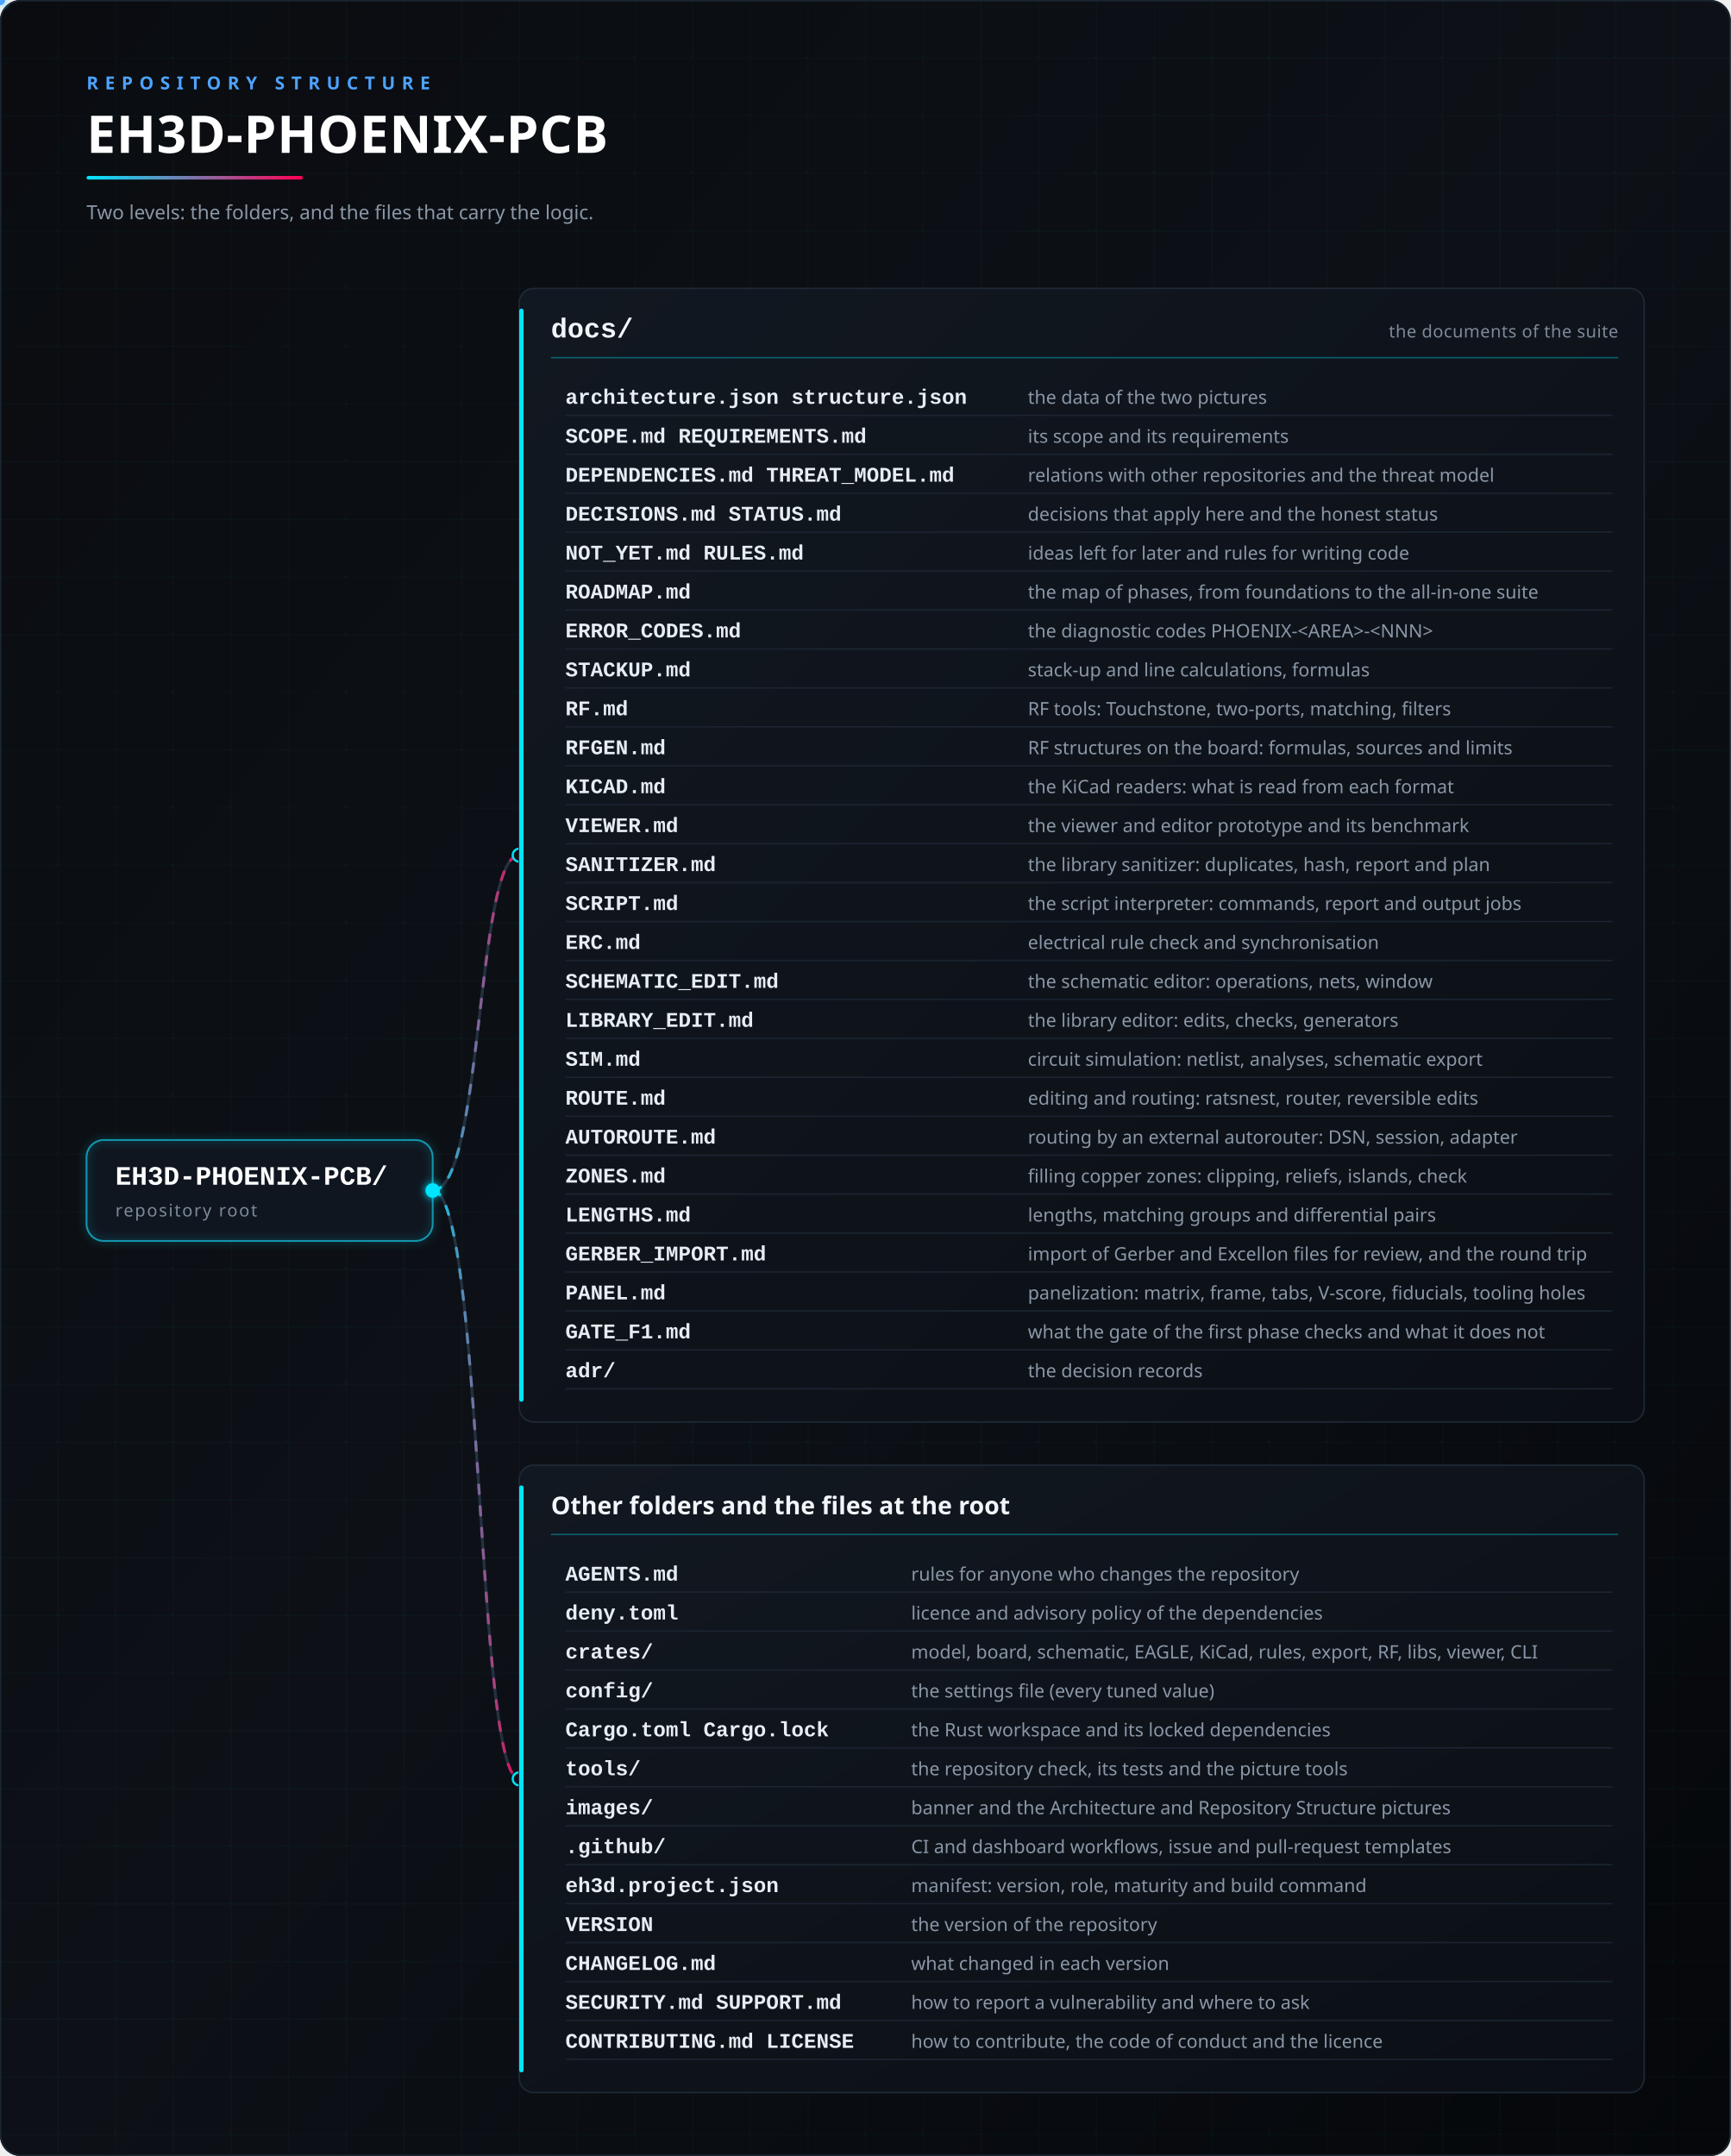
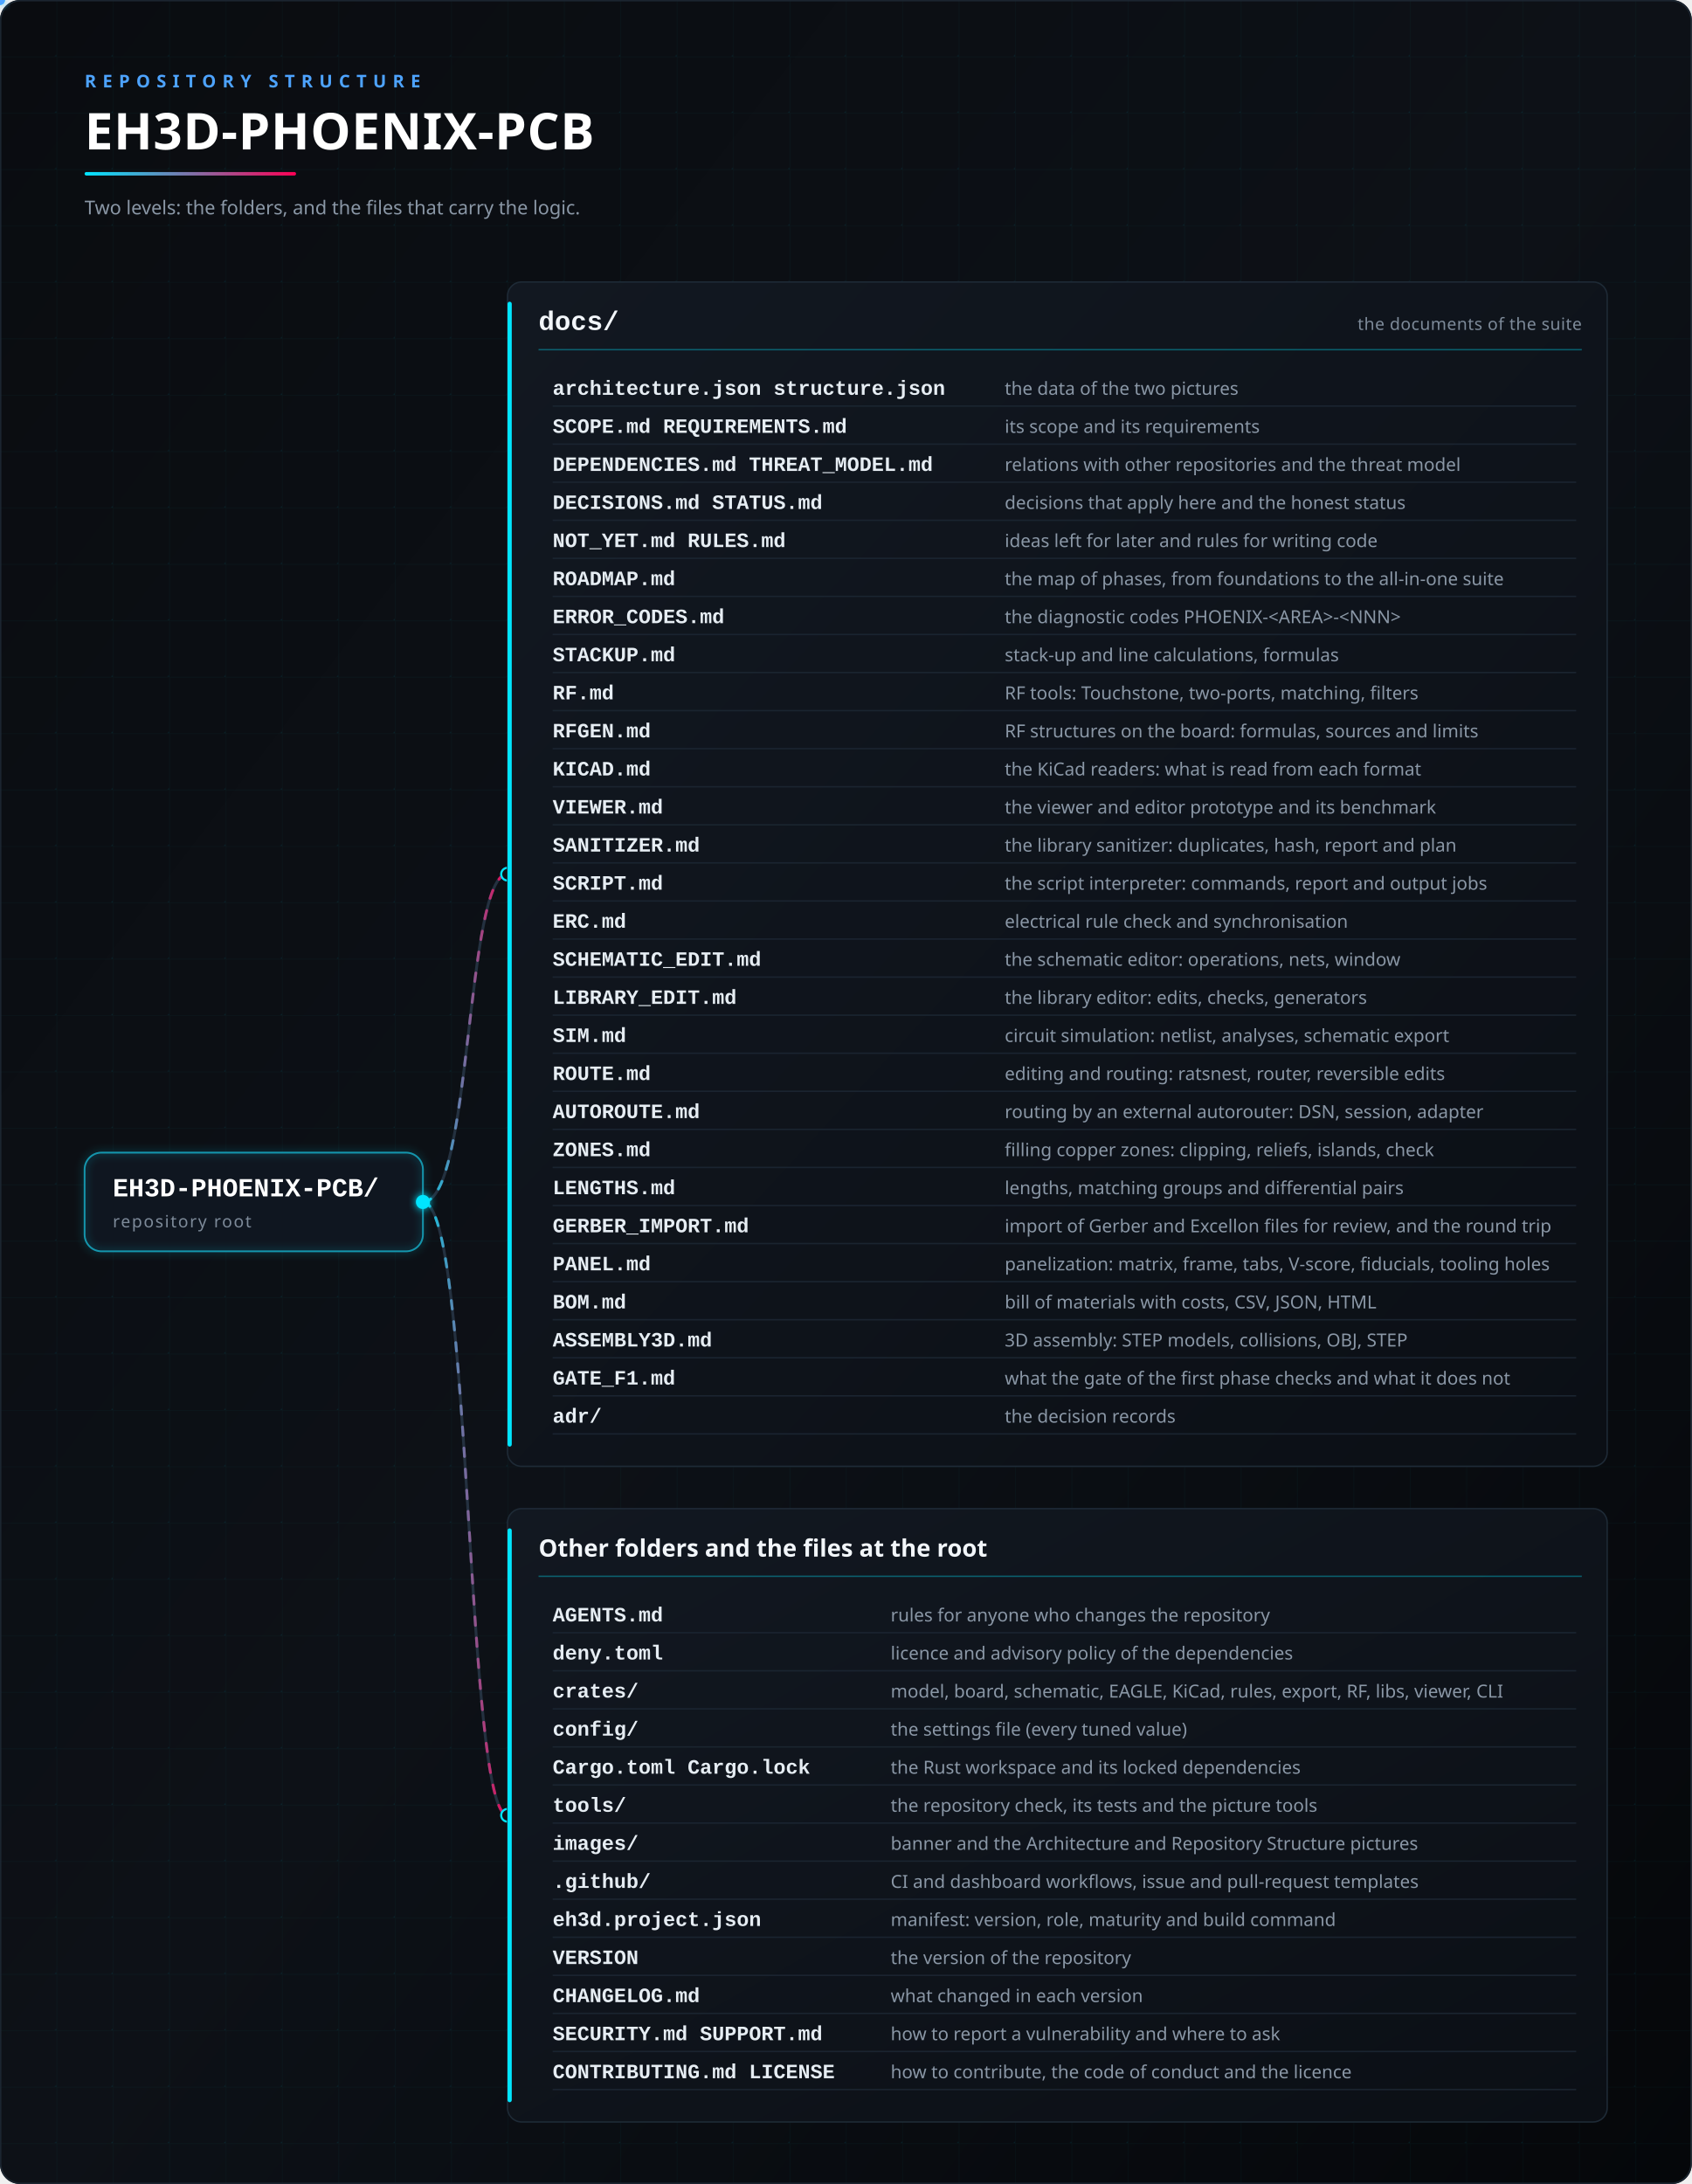
- <svg xmlns="http://www.w3.org/2000/svg" viewBox="0 0 1200 1495" width="100%" role="img" aria-labelledby="t d">
+ <svg xmlns="http://www.w3.org/2000/svg" viewBox="0 0 1200 1549" width="100%" role="img" aria-labelledby="t d">
  <defs>
    <linearGradient id="bg" x1="0" y1="0" x2="1" y2="1">
      <stop offset="0" stop-color="#0A0C10" />
      <stop offset="0.5" stop-color="#0D1117" />
      <stop offset="1" stop-color="#05070A" />
    </linearGradient>
    <linearGradient id="card" x1="0" y1="0" x2="1" y2="1">
      <stop offset="0" stop-color="#121821" />
      <stop offset="1" stop-color="#0B0F15" />
    </linearGradient>
    <linearGradient id="line" x1="0" y1="0" x2="1" y2="0">
      <stop offset="0" stop-color="#00E5FF" />
      <stop offset="1" stop-color="#FF0055" />
    </linearGradient>
    <filter id="glow" x="-50%" y="-50%" width="200%" height="200%">
      <feGaussianBlur stdDeviation="3" result="b" />
      <feMerge>
        <feMergeNode in="b" />
        <feMergeNode in="SourceGraphic" />
      </feMerge>
    </filter>
    <pattern id="grid" width="40" height="40" patternUnits="userSpaceOnUse">
      <path d="M40 0H0V40" fill="none" stroke="#00E5FF" stroke-opacity="0.035" />
      <circle cx="40" cy="40" r="1" fill="#00E5FF" fill-opacity="0.09" />
    </pattern>
  </defs>
-   <rect width="1200" height="1495" rx="14" fill="url(#bg)" />
-   <rect width="1200" height="1495" rx="14" fill="url(#grid)" />
-   <rect x="0.5" y="0.5" width="1199" height="1494" rx="14" fill="none" stroke="#1B2530" />
+   <rect width="1200" height="1549" rx="14" fill="url(#bg)" />
+   <rect width="1200" height="1549" rx="14" fill="url(#grid)" />
+   <rect x="0.5" y="0.5" width="1199" height="1548" rx="14" fill="none" stroke="#1B2530" />
  <text x="60" y="62" font-family="'Segoe UI','Noto Sans','Noto Sans CJK SC','Microsoft YaHei','Yu Gothic','Helvetica Neue',Helvetica,Arial,sans-serif" font-size="12.5" font-weight="600" fill="#4DA3FF" text-anchor="start" letter-spacing="4.5">REPOSITORY STRUCTURE</text>
  <text x="60" y="106" font-family="'Segoe UI','Noto Sans','Noto Sans CJK SC','Microsoft YaHei','Yu Gothic','Helvetica Neue',Helvetica,Arial,sans-serif" font-size="36" font-weight="700" fill="#FFFFFF" text-anchor="start" letter-spacing="0.5">EH3D-PHOENIX-PCB</text>
  <rect x="60" y="122" width="150" height="2.5" rx="1.25" fill="url(#line)">
    <animate attributeName="width" values="40;150;150" keyTimes="0;0.4;1" dur="3s" repeatCount="indefinite" />
  </rect>
  <text x="60" y="152" font-family="'Segoe UI','Noto Sans','Noto Sans CJK SC','Microsoft YaHei','Yu Gothic','Helvetica Neue',Helvetica,Arial,sans-serif" font-size="13.5" font-weight="400" fill="#8A97A6" text-anchor="start">Two levels: the folders, and the files that carry the logic.</text>
-   <path id="c0" d="M300,825.5 C335,825.5 330,593 360,593" fill="none" stroke="#243140" stroke-width="2" />
-   <path d="M300,825.5 C335,825.5 330,593 360,593" fill="none" stroke="url(#line)" stroke-width="2" stroke-linecap="round" stroke-dasharray="6 9" opacity="0.9">
+   <path id="c0" d="M300,852.5 C335,852.5 330,620 360,620" fill="none" stroke="#243140" stroke-width="2" />
+   <path d="M300,852.5 C335,852.5 330,620 360,620" fill="none" stroke="url(#line)" stroke-width="2" stroke-linecap="round" stroke-dasharray="6 9" opacity="0.9">
    <animate attributeName="stroke-dashoffset" from="0" to="-30" dur="1.6s" repeatCount="indefinite" />
  </path>
-   <circle cx="360" cy="593" r="4.5" fill="#0D1117" stroke="#00E5FF" stroke-width="1.5" />
-   <path id="c1" d="M300,825.5 C335,825.5 330,1233.5 360,1233.5" fill="none" stroke="#243140" stroke-width="2" />
-   <path d="M300,825.5 C335,825.5 330,1233.5 360,1233.5" fill="none" stroke="url(#line)" stroke-width="2" stroke-linecap="round" stroke-dasharray="6 9" opacity="0.9">
+   <circle cx="360" cy="620" r="4.5" fill="#0D1117" stroke="#00E5FF" stroke-width="1.5" />
+   <path id="c1" d="M300,852.5 C335,852.5 330,1287.5 360,1287.5" fill="none" stroke="#243140" stroke-width="2" />
+   <path d="M300,852.5 C335,852.5 330,1287.5 360,1287.5" fill="none" stroke="url(#line)" stroke-width="2" stroke-linecap="round" stroke-dasharray="6 9" opacity="0.9">
    <animate attributeName="stroke-dashoffset" from="0" to="-30" dur="1.6s" repeatCount="indefinite" />
  </path>
-   <circle cx="360" cy="1233.5" r="4.5" fill="#0D1117" stroke="#00E5FF" stroke-width="1.5" />
+   <circle cx="360" cy="1287.5" r="4.5" fill="#0D1117" stroke="#00E5FF" stroke-width="1.5" />
  <circle r="3.5" fill="#00E5FF" filter="url(#glow)">
    <animateMotion dur="3.4s" repeatCount="indefinite">
      <mpath href="#c0" />
    </animateMotion>
  </circle>
  <circle r="3.5" fill="#4DA3FF" filter="url(#glow)">
    <animateMotion dur="4.2s" repeatCount="indefinite">
      <mpath href="#c1" />
    </animateMotion>
  </circle>
-   <rect x="60" y="790.5" width="240" height="70" rx="12" fill="#0F1620" stroke="#2A3A4C" stroke-width="1.2" />
-   <rect x="60" y="790.5" width="240" height="70" rx="12" fill="none" stroke="#00E5FF" stroke-opacity="0.5" stroke-width="1.2" filter="url(#glow)">
+   <rect x="60" y="817.5" width="240" height="70" rx="12" fill="#0F1620" stroke="#2A3A4C" stroke-width="1.2" />
+   <rect x="60" y="817.5" width="240" height="70" rx="12" fill="none" stroke="#00E5FF" stroke-opacity="0.5" stroke-width="1.2" filter="url(#glow)">
    <animate attributeName="stroke-opacity" values="0.15;0.6;0.15" dur="3.6s" repeatCount="indefinite" />
  </rect>
-   <text x="80" y="821.5" font-family="'JetBrains Mono','Cascadia Code','SFMono-Regular',Consolas,'Liberation Mono',monospace" font-size="18.5" font-weight="700" fill="#FFFFFF" text-anchor="start">EH3D-PHOENIX-PCB/</text>
-   <text x="80" y="843.5" font-family="'Segoe UI','Noto Sans','Noto Sans CJK SC','Microsoft YaHei','Yu Gothic','Helvetica Neue',Helvetica,Arial,sans-serif" font-size="12" font-weight="400" fill="#7D8A99" text-anchor="start" letter-spacing="1">repository root</text>
-   <circle cx="300" cy="825.5" r="5" fill="#00E5FF" filter="url(#glow)" />
-   <rect x="360" y="200" width="780" height="786" rx="10" fill="url(#card)" stroke="#1E2A36" stroke-width="1" />
-   <rect x="360" y="214" width="3" height="758" rx="1.5" fill="#00E5FF">
+   <text x="80" y="848.5" font-family="'JetBrains Mono','Cascadia Code','SFMono-Regular',Consolas,'Liberation Mono',monospace" font-size="18.5" font-weight="700" fill="#FFFFFF" text-anchor="start">EH3D-PHOENIX-PCB/</text>
+   <text x="80" y="870.5" font-family="'Segoe UI','Noto Sans','Noto Sans CJK SC','Microsoft YaHei','Yu Gothic','Helvetica Neue',Helvetica,Arial,sans-serif" font-size="12" font-weight="400" fill="#7D8A99" text-anchor="start" letter-spacing="1">repository root</text>
+   <circle cx="300" cy="852.5" r="5" fill="#00E5FF" filter="url(#glow)" />
+   <rect x="360" y="200" width="780" height="840" rx="10" fill="url(#card)" stroke="#1E2A36" stroke-width="1" />
+   <rect x="360" y="214" width="3" height="812" rx="1.5" fill="#00E5FF">
    <animate attributeName="opacity" values="0.55;1;0.55" dur="4s" begin="0s" repeatCount="indefinite" />
  </rect>
  <text x="382" y="234" font-family="'JetBrains Mono','Cascadia Code','SFMono-Regular',Consolas,'Liberation Mono',monospace" font-size="19" font-weight="700" fill="#F2F6FA" text-anchor="start">docs/</text>
  <text x="1122" y="234" font-family="'Segoe UI','Noto Sans','Noto Sans CJK SC','Microsoft YaHei','Yu Gothic','Helvetica Neue',Helvetica,Arial,sans-serif" font-size="12" font-weight="400" fill="#7D8A99" text-anchor="end" letter-spacing="0.3">the documents of the suite</text>
  <line x1="382" y1="248" x2="1122" y2="248" stroke="#00E5FF" stroke-opacity="0.35" stroke-width="1" />
  <text x="392" y="280" font-family="'JetBrains Mono','Cascadia Code','SFMono-Regular',Consolas,'Liberation Mono',monospace" font-size="14.5" font-weight="600" fill="#E6EDF3" text-anchor="start">architecture.json  structure.json</text>
  <text x="712.67" y="280" font-family="'Segoe UI','Noto Sans','Noto Sans CJK SC','Microsoft YaHei','Yu Gothic','Helvetica Neue',Helvetica,Arial,sans-serif" font-size="12.8" font-weight="400" fill="#8A97A6" text-anchor="start">the data of the two pictures</text>
  <line x1="392" y1="288" x2="1118" y2="288" stroke="#1A2430" stroke-width="1" />
  <text x="392" y="307" font-family="'JetBrains Mono','Cascadia Code','SFMono-Regular',Consolas,'Liberation Mono',monospace" font-size="14.5" font-weight="600" fill="#E6EDF3" text-anchor="start">SCOPE.md  REQUIREMENTS.md</text>
  <text x="712.67" y="307" font-family="'Segoe UI','Noto Sans','Noto Sans CJK SC','Microsoft YaHei','Yu Gothic','Helvetica Neue',Helvetica,Arial,sans-serif" font-size="12.8" font-weight="400" fill="#8A97A6" text-anchor="start">its scope and its requirements</text>
  <line x1="392" y1="315" x2="1118" y2="315" stroke="#1A2430" stroke-width="1" />
  <text x="392" y="334" font-family="'JetBrains Mono','Cascadia Code','SFMono-Regular',Consolas,'Liberation Mono',monospace" font-size="14.5" font-weight="600" fill="#E6EDF3" text-anchor="start">DEPENDENCIES.md  THREAT_MODEL.md</text>
  <text x="712.67" y="334" font-family="'Segoe UI','Noto Sans','Noto Sans CJK SC','Microsoft YaHei','Yu Gothic','Helvetica Neue',Helvetica,Arial,sans-serif" font-size="12.8" font-weight="400" fill="#8A97A6" text-anchor="start">relations with other repositories and the threat model</text>
  <line x1="392" y1="342" x2="1118" y2="342" stroke="#1A2430" stroke-width="1" />
  <text x="392" y="361" font-family="'JetBrains Mono','Cascadia Code','SFMono-Regular',Consolas,'Liberation Mono',monospace" font-size="14.5" font-weight="600" fill="#E6EDF3" text-anchor="start">DECISIONS.md  STATUS.md</text>
  <text x="712.67" y="361" font-family="'Segoe UI','Noto Sans','Noto Sans CJK SC','Microsoft YaHei','Yu Gothic','Helvetica Neue',Helvetica,Arial,sans-serif" font-size="12.8" font-weight="400" fill="#8A97A6" text-anchor="start">decisions that apply here and the honest status</text>
  <line x1="392" y1="369" x2="1118" y2="369" stroke="#1A2430" stroke-width="1" />
  <text x="392" y="388" font-family="'JetBrains Mono','Cascadia Code','SFMono-Regular',Consolas,'Liberation Mono',monospace" font-size="14.5" font-weight="600" fill="#E6EDF3" text-anchor="start">NOT_YET.md  RULES.md</text>
  <text x="712.67" y="388" font-family="'Segoe UI','Noto Sans','Noto Sans CJK SC','Microsoft YaHei','Yu Gothic','Helvetica Neue',Helvetica,Arial,sans-serif" font-size="12.8" font-weight="400" fill="#8A97A6" text-anchor="start">ideas left for later and rules for writing code</text>
  <line x1="392" y1="396" x2="1118" y2="396" stroke="#1A2430" stroke-width="1" />
  <text x="392" y="415" font-family="'JetBrains Mono','Cascadia Code','SFMono-Regular',Consolas,'Liberation Mono',monospace" font-size="14.5" font-weight="600" fill="#E6EDF3" text-anchor="start">ROADMAP.md</text>
  <text x="712.67" y="415" font-family="'Segoe UI','Noto Sans','Noto Sans CJK SC','Microsoft YaHei','Yu Gothic','Helvetica Neue',Helvetica,Arial,sans-serif" font-size="12.8" font-weight="400" fill="#8A97A6" text-anchor="start">the map of phases, from foundations to the all-in-one suite</text>
  <line x1="392" y1="423" x2="1118" y2="423" stroke="#1A2430" stroke-width="1" />
  <text x="392" y="442" font-family="'JetBrains Mono','Cascadia Code','SFMono-Regular',Consolas,'Liberation Mono',monospace" font-size="14.5" font-weight="600" fill="#E6EDF3" text-anchor="start">ERROR_CODES.md</text>
  <text x="712.67" y="442" font-family="'Segoe UI','Noto Sans','Noto Sans CJK SC','Microsoft YaHei','Yu Gothic','Helvetica Neue',Helvetica,Arial,sans-serif" font-size="12.8" font-weight="400" fill="#8A97A6" text-anchor="start">the diagnostic codes PHOENIX-&lt;AREA&gt;-&lt;NNN&gt;</text>
  <line x1="392" y1="450" x2="1118" y2="450" stroke="#1A2430" stroke-width="1" />
  <text x="392" y="469" font-family="'JetBrains Mono','Cascadia Code','SFMono-Regular',Consolas,'Liberation Mono',monospace" font-size="14.5" font-weight="600" fill="#E6EDF3" text-anchor="start">STACKUP.md</text>
  <text x="712.67" y="469" font-family="'Segoe UI','Noto Sans','Noto Sans CJK SC','Microsoft YaHei','Yu Gothic','Helvetica Neue',Helvetica,Arial,sans-serif" font-size="12.8" font-weight="400" fill="#8A97A6" text-anchor="start">stack-up and line calculations, formulas</text>
  <line x1="392" y1="477" x2="1118" y2="477" stroke="#1A2430" stroke-width="1" />
  <text x="392" y="496" font-family="'JetBrains Mono','Cascadia Code','SFMono-Regular',Consolas,'Liberation Mono',monospace" font-size="14.5" font-weight="600" fill="#E6EDF3" text-anchor="start">RF.md</text>
  <text x="712.67" y="496" font-family="'Segoe UI','Noto Sans','Noto Sans CJK SC','Microsoft YaHei','Yu Gothic','Helvetica Neue',Helvetica,Arial,sans-serif" font-size="12.8" font-weight="400" fill="#8A97A6" text-anchor="start">RF tools: Touchstone, two-ports, matching, filters</text>
  <line x1="392" y1="504" x2="1118" y2="504" stroke="#1A2430" stroke-width="1" />
  <text x="392" y="523" font-family="'JetBrains Mono','Cascadia Code','SFMono-Regular',Consolas,'Liberation Mono',monospace" font-size="14.5" font-weight="600" fill="#E6EDF3" text-anchor="start">RFGEN.md</text>
  <text x="712.67" y="523" font-family="'Segoe UI','Noto Sans','Noto Sans CJK SC','Microsoft YaHei','Yu Gothic','Helvetica Neue',Helvetica,Arial,sans-serif" font-size="12.8" font-weight="400" fill="#8A97A6" text-anchor="start">RF structures on the board: formulas, sources and limits</text>
  <line x1="392" y1="531" x2="1118" y2="531" stroke="#1A2430" stroke-width="1" />
  <text x="392" y="550" font-family="'JetBrains Mono','Cascadia Code','SFMono-Regular',Consolas,'Liberation Mono',monospace" font-size="14.5" font-weight="600" fill="#E6EDF3" text-anchor="start">KICAD.md</text>
  <text x="712.67" y="550" font-family="'Segoe UI','Noto Sans','Noto Sans CJK SC','Microsoft YaHei','Yu Gothic','Helvetica Neue',Helvetica,Arial,sans-serif" font-size="12.8" font-weight="400" fill="#8A97A6" text-anchor="start">the KiCad readers: what is read from each format</text>
  <line x1="392" y1="558" x2="1118" y2="558" stroke="#1A2430" stroke-width="1" />
  <text x="392" y="577" font-family="'JetBrains Mono','Cascadia Code','SFMono-Regular',Consolas,'Liberation Mono',monospace" font-size="14.5" font-weight="600" fill="#E6EDF3" text-anchor="start">VIEWER.md</text>
  <text x="712.67" y="577" font-family="'Segoe UI','Noto Sans','Noto Sans CJK SC','Microsoft YaHei','Yu Gothic','Helvetica Neue',Helvetica,Arial,sans-serif" font-size="12.8" font-weight="400" fill="#8A97A6" text-anchor="start">the viewer and editor prototype and its benchmark</text>
  <line x1="392" y1="585" x2="1118" y2="585" stroke="#1A2430" stroke-width="1" />
  <text x="392" y="604" font-family="'JetBrains Mono','Cascadia Code','SFMono-Regular',Consolas,'Liberation Mono',monospace" font-size="14.5" font-weight="600" fill="#E6EDF3" text-anchor="start">SANITIZER.md</text>
  <text x="712.67" y="604" font-family="'Segoe UI','Noto Sans','Noto Sans CJK SC','Microsoft YaHei','Yu Gothic','Helvetica Neue',Helvetica,Arial,sans-serif" font-size="12.8" font-weight="400" fill="#8A97A6" text-anchor="start">the library sanitizer: duplicates, hash, report and plan</text>
  <line x1="392" y1="612" x2="1118" y2="612" stroke="#1A2430" stroke-width="1" />
  <text x="392" y="631" font-family="'JetBrains Mono','Cascadia Code','SFMono-Regular',Consolas,'Liberation Mono',monospace" font-size="14.5" font-weight="600" fill="#E6EDF3" text-anchor="start">SCRIPT.md</text>
  <text x="712.67" y="631" font-family="'Segoe UI','Noto Sans','Noto Sans CJK SC','Microsoft YaHei','Yu Gothic','Helvetica Neue',Helvetica,Arial,sans-serif" font-size="12.8" font-weight="400" fill="#8A97A6" text-anchor="start">the script interpreter: commands, report and output jobs</text>
  <line x1="392" y1="639" x2="1118" y2="639" stroke="#1A2430" stroke-width="1" />
  <text x="392" y="658" font-family="'JetBrains Mono','Cascadia Code','SFMono-Regular',Consolas,'Liberation Mono',monospace" font-size="14.5" font-weight="600" fill="#E6EDF3" text-anchor="start">ERC.md</text>
  <text x="712.67" y="658" font-family="'Segoe UI','Noto Sans','Noto Sans CJK SC','Microsoft YaHei','Yu Gothic','Helvetica Neue',Helvetica,Arial,sans-serif" font-size="12.8" font-weight="400" fill="#8A97A6" text-anchor="start">electrical rule check and synchronisation</text>
  <line x1="392" y1="666" x2="1118" y2="666" stroke="#1A2430" stroke-width="1" />
  <text x="392" y="685" font-family="'JetBrains Mono','Cascadia Code','SFMono-Regular',Consolas,'Liberation Mono',monospace" font-size="14.5" font-weight="600" fill="#E6EDF3" text-anchor="start">SCHEMATIC_EDIT.md</text>
  <text x="712.67" y="685" font-family="'Segoe UI','Noto Sans','Noto Sans CJK SC','Microsoft YaHei','Yu Gothic','Helvetica Neue',Helvetica,Arial,sans-serif" font-size="12.8" font-weight="400" fill="#8A97A6" text-anchor="start">the schematic editor: operations, nets, window</text>
  <line x1="392" y1="693" x2="1118" y2="693" stroke="#1A2430" stroke-width="1" />
  <text x="392" y="712" font-family="'JetBrains Mono','Cascadia Code','SFMono-Regular',Consolas,'Liberation Mono',monospace" font-size="14.5" font-weight="600" fill="#E6EDF3" text-anchor="start">LIBRARY_EDIT.md</text>
  <text x="712.67" y="712" font-family="'Segoe UI','Noto Sans','Noto Sans CJK SC','Microsoft YaHei','Yu Gothic','Helvetica Neue',Helvetica,Arial,sans-serif" font-size="12.8" font-weight="400" fill="#8A97A6" text-anchor="start">the library editor: edits, checks, generators</text>
  <line x1="392" y1="720" x2="1118" y2="720" stroke="#1A2430" stroke-width="1" />
  <text x="392" y="739" font-family="'JetBrains Mono','Cascadia Code','SFMono-Regular',Consolas,'Liberation Mono',monospace" font-size="14.5" font-weight="600" fill="#E6EDF3" text-anchor="start">SIM.md</text>
  <text x="712.67" y="739" font-family="'Segoe UI','Noto Sans','Noto Sans CJK SC','Microsoft YaHei','Yu Gothic','Helvetica Neue',Helvetica,Arial,sans-serif" font-size="12.8" font-weight="400" fill="#8A97A6" text-anchor="start">circuit simulation: netlist, analyses, schematic export</text>
  <line x1="392" y1="747" x2="1118" y2="747" stroke="#1A2430" stroke-width="1" />
  <text x="392" y="766" font-family="'JetBrains Mono','Cascadia Code','SFMono-Regular',Consolas,'Liberation Mono',monospace" font-size="14.5" font-weight="600" fill="#E6EDF3" text-anchor="start">ROUTE.md</text>
  <text x="712.67" y="766" font-family="'Segoe UI','Noto Sans','Noto Sans CJK SC','Microsoft YaHei','Yu Gothic','Helvetica Neue',Helvetica,Arial,sans-serif" font-size="12.8" font-weight="400" fill="#8A97A6" text-anchor="start">editing and routing: ratsnest, router, reversible edits</text>
  <line x1="392" y1="774" x2="1118" y2="774" stroke="#1A2430" stroke-width="1" />
  <text x="392" y="793" font-family="'JetBrains Mono','Cascadia Code','SFMono-Regular',Consolas,'Liberation Mono',monospace" font-size="14.5" font-weight="600" fill="#E6EDF3" text-anchor="start">AUTOROUTE.md</text>
  <text x="712.67" y="793" font-family="'Segoe UI','Noto Sans','Noto Sans CJK SC','Microsoft YaHei','Yu Gothic','Helvetica Neue',Helvetica,Arial,sans-serif" font-size="12.8" font-weight="400" fill="#8A97A6" text-anchor="start">routing by an external autorouter: DSN, session, adapter</text>
  <line x1="392" y1="801" x2="1118" y2="801" stroke="#1A2430" stroke-width="1" />
  <text x="392" y="820" font-family="'JetBrains Mono','Cascadia Code','SFMono-Regular',Consolas,'Liberation Mono',monospace" font-size="14.5" font-weight="600" fill="#E6EDF3" text-anchor="start">ZONES.md</text>
  <text x="712.67" y="820" font-family="'Segoe UI','Noto Sans','Noto Sans CJK SC','Microsoft YaHei','Yu Gothic','Helvetica Neue',Helvetica,Arial,sans-serif" font-size="12.8" font-weight="400" fill="#8A97A6" text-anchor="start">filling copper zones: clipping, reliefs, islands, check</text>
  <line x1="392" y1="828" x2="1118" y2="828" stroke="#1A2430" stroke-width="1" />
  <text x="392" y="847" font-family="'JetBrains Mono','Cascadia Code','SFMono-Regular',Consolas,'Liberation Mono',monospace" font-size="14.5" font-weight="600" fill="#E6EDF3" text-anchor="start">LENGTHS.md</text>
  <text x="712.67" y="847" font-family="'Segoe UI','Noto Sans','Noto Sans CJK SC','Microsoft YaHei','Yu Gothic','Helvetica Neue',Helvetica,Arial,sans-serif" font-size="12.8" font-weight="400" fill="#8A97A6" text-anchor="start">lengths, matching groups and differential pairs</text>
  <line x1="392" y1="855" x2="1118" y2="855" stroke="#1A2430" stroke-width="1" />
  <text x="392" y="874" font-family="'JetBrains Mono','Cascadia Code','SFMono-Regular',Consolas,'Liberation Mono',monospace" font-size="14.5" font-weight="600" fill="#E6EDF3" text-anchor="start">GERBER_IMPORT.md</text>
  <text x="712.67" y="874" font-family="'Segoe UI','Noto Sans','Noto Sans CJK SC','Microsoft YaHei','Yu Gothic','Helvetica Neue',Helvetica,Arial,sans-serif" font-size="12.8" font-weight="400" fill="#8A97A6" text-anchor="start">import of Gerber and Excellon files for review, and the round trip</text>
  <line x1="392" y1="882" x2="1118" y2="882" stroke="#1A2430" stroke-width="1" />
  <text x="392" y="901" font-family="'JetBrains Mono','Cascadia Code','SFMono-Regular',Consolas,'Liberation Mono',monospace" font-size="14.5" font-weight="600" fill="#E6EDF3" text-anchor="start">PANEL.md</text>
  <text x="712.67" y="901" font-family="'Segoe UI','Noto Sans','Noto Sans CJK SC','Microsoft YaHei','Yu Gothic','Helvetica Neue',Helvetica,Arial,sans-serif" font-size="12.8" font-weight="400" fill="#8A97A6" text-anchor="start">panelization: matrix, frame, tabs, V-score, fiducials, tooling holes</text>
  <line x1="392" y1="909" x2="1118" y2="909" stroke="#1A2430" stroke-width="1" />
-   <text x="392" y="928" font-family="'JetBrains Mono','Cascadia Code','SFMono-Regular',Consolas,'Liberation Mono',monospace" font-size="14.5" font-weight="600" fill="#E6EDF3" text-anchor="start">GATE_F1.md</text>
-   <text x="712.67" y="928" font-family="'Segoe UI','Noto Sans','Noto Sans CJK SC','Microsoft YaHei','Yu Gothic','Helvetica Neue',Helvetica,Arial,sans-serif" font-size="12.8" font-weight="400" fill="#8A97A6" text-anchor="start">what the gate of the first phase checks and what it does not</text>
+   <text x="392" y="928" font-family="'JetBrains Mono','Cascadia Code','SFMono-Regular',Consolas,'Liberation Mono',monospace" font-size="14.5" font-weight="600" fill="#E6EDF3" text-anchor="start">BOM.md</text>
+   <text x="712.67" y="928" font-family="'Segoe UI','Noto Sans','Noto Sans CJK SC','Microsoft YaHei','Yu Gothic','Helvetica Neue',Helvetica,Arial,sans-serif" font-size="12.8" font-weight="400" fill="#8A97A6" text-anchor="start">bill of materials with costs, CSV, JSON, HTML</text>
  <line x1="392" y1="936" x2="1118" y2="936" stroke="#1A2430" stroke-width="1" />
-   <text x="392" y="955" font-family="'JetBrains Mono','Cascadia Code','SFMono-Regular',Consolas,'Liberation Mono',monospace" font-size="14.5" font-weight="600" fill="#E6EDF3" text-anchor="start">adr/</text>
-   <text x="712.67" y="955" font-family="'Segoe UI','Noto Sans','Noto Sans CJK SC','Microsoft YaHei','Yu Gothic','Helvetica Neue',Helvetica,Arial,sans-serif" font-size="12.8" font-weight="400" fill="#8A97A6" text-anchor="start">the decision records</text>
+   <text x="392" y="955" font-family="'JetBrains Mono','Cascadia Code','SFMono-Regular',Consolas,'Liberation Mono',monospace" font-size="14.5" font-weight="600" fill="#E6EDF3" text-anchor="start">ASSEMBLY3D.md</text>
+   <text x="712.67" y="955" font-family="'Segoe UI','Noto Sans','Noto Sans CJK SC','Microsoft YaHei','Yu Gothic','Helvetica Neue',Helvetica,Arial,sans-serif" font-size="12.8" font-weight="400" fill="#8A97A6" text-anchor="start">3D assembly: STEP models, collisions, OBJ, STEP</text>
  <line x1="392" y1="963" x2="1118" y2="963" stroke="#1A2430" stroke-width="1" />
-   <rect x="360" y="1016" width="780" height="435" rx="10" fill="url(#card)" stroke="#1E2A36" stroke-width="1" />
-   <rect x="360" y="1030" width="3" height="407" rx="1.5" fill="#00E5FF">
+   <text x="392" y="982" font-family="'JetBrains Mono','Cascadia Code','SFMono-Regular',Consolas,'Liberation Mono',monospace" font-size="14.5" font-weight="600" fill="#E6EDF3" text-anchor="start">GATE_F1.md</text>
+   <text x="712.67" y="982" font-family="'Segoe UI','Noto Sans','Noto Sans CJK SC','Microsoft YaHei','Yu Gothic','Helvetica Neue',Helvetica,Arial,sans-serif" font-size="12.8" font-weight="400" fill="#8A97A6" text-anchor="start">what the gate of the first phase checks and what it does not</text>
+   <line x1="392" y1="990" x2="1118" y2="990" stroke="#1A2430" stroke-width="1" />
+   <text x="392" y="1009" font-family="'JetBrains Mono','Cascadia Code','SFMono-Regular',Consolas,'Liberation Mono',monospace" font-size="14.5" font-weight="600" fill="#E6EDF3" text-anchor="start">adr/</text>
+   <text x="712.67" y="1009" font-family="'Segoe UI','Noto Sans','Noto Sans CJK SC','Microsoft YaHei','Yu Gothic','Helvetica Neue',Helvetica,Arial,sans-serif" font-size="12.8" font-weight="400" fill="#8A97A6" text-anchor="start">the decision records</text>
+   <line x1="392" y1="1017" x2="1118" y2="1017" stroke="#1A2430" stroke-width="1" />
+   <rect x="360" y="1070" width="780" height="435" rx="10" fill="url(#card)" stroke="#1E2A36" stroke-width="1" />
+   <rect x="360" y="1084" width="3" height="407" rx="1.5" fill="#00E5FF">
    <animate attributeName="opacity" values="0.55;1;0.55" dur="4s" begin="0.6s" repeatCount="indefinite" />
  </rect>
-   <text x="382" y="1050" font-family="'Segoe UI','Noto Sans','Noto Sans CJK SC','Microsoft YaHei','Yu Gothic','Helvetica Neue',Helvetica,Arial,sans-serif" font-size="17" font-weight="700" fill="#F2F6FA" text-anchor="start">Other folders and the files at the root</text>
-   <line x1="382" y1="1064" x2="1122" y2="1064" stroke="#00E5FF" stroke-opacity="0.35" stroke-width="1" />
-   <text x="392" y="1096" font-family="'JetBrains Mono','Cascadia Code','SFMono-Regular',Consolas,'Liberation Mono',monospace" font-size="14.5" font-weight="600" fill="#E6EDF3" text-anchor="start">AGENTS.md</text>
-   <text x="631.76" y="1096" font-family="'Segoe UI','Noto Sans','Noto Sans CJK SC','Microsoft YaHei','Yu Gothic','Helvetica Neue',Helvetica,Arial,sans-serif" font-size="12.8" font-weight="400" fill="#8A97A6" text-anchor="start">rules for anyone who changes the repository</text>
-   <line x1="392" y1="1104" x2="1118" y2="1104" stroke="#1A2430" stroke-width="1" />
-   <text x="392" y="1123" font-family="'JetBrains Mono','Cascadia Code','SFMono-Regular',Consolas,'Liberation Mono',monospace" font-size="14.5" font-weight="600" fill="#E6EDF3" text-anchor="start">deny.toml</text>
-   <text x="631.76" y="1123" font-family="'Segoe UI','Noto Sans','Noto Sans CJK SC','Microsoft YaHei','Yu Gothic','Helvetica Neue',Helvetica,Arial,sans-serif" font-size="12.8" font-weight="400" fill="#8A97A6" text-anchor="start">licence and advisory policy of the dependencies</text>
-   <line x1="392" y1="1131" x2="1118" y2="1131" stroke="#1A2430" stroke-width="1" />
-   <text x="392" y="1150" font-family="'JetBrains Mono','Cascadia Code','SFMono-Regular',Consolas,'Liberation Mono',monospace" font-size="14.5" font-weight="600" fill="#E6EDF3" text-anchor="start">crates/</text>
-   <text x="631.76" y="1150" font-family="'Segoe UI','Noto Sans','Noto Sans CJK SC','Microsoft YaHei','Yu Gothic','Helvetica Neue',Helvetica,Arial,sans-serif" font-size="12.8" font-weight="400" fill="#8A97A6" text-anchor="start">model, board, schematic, EAGLE, KiCad, rules, export, RF, libs, viewer, CLI</text>
+   <text x="382" y="1104" font-family="'Segoe UI','Noto Sans','Noto Sans CJK SC','Microsoft YaHei','Yu Gothic','Helvetica Neue',Helvetica,Arial,sans-serif" font-size="17" font-weight="700" fill="#F2F6FA" text-anchor="start">Other folders and the files at the root</text>
+   <line x1="382" y1="1118" x2="1122" y2="1118" stroke="#00E5FF" stroke-opacity="0.35" stroke-width="1" />
+   <text x="392" y="1150" font-family="'JetBrains Mono','Cascadia Code','SFMono-Regular',Consolas,'Liberation Mono',monospace" font-size="14.5" font-weight="600" fill="#E6EDF3" text-anchor="start">AGENTS.md</text>
+   <text x="631.76" y="1150" font-family="'Segoe UI','Noto Sans','Noto Sans CJK SC','Microsoft YaHei','Yu Gothic','Helvetica Neue',Helvetica,Arial,sans-serif" font-size="12.8" font-weight="400" fill="#8A97A6" text-anchor="start">rules for anyone who changes the repository</text>
  <line x1="392" y1="1158" x2="1118" y2="1158" stroke="#1A2430" stroke-width="1" />
-   <text x="392" y="1177" font-family="'JetBrains Mono','Cascadia Code','SFMono-Regular',Consolas,'Liberation Mono',monospace" font-size="14.5" font-weight="600" fill="#E6EDF3" text-anchor="start">config/</text>
-   <text x="631.76" y="1177" font-family="'Segoe UI','Noto Sans','Noto Sans CJK SC','Microsoft YaHei','Yu Gothic','Helvetica Neue',Helvetica,Arial,sans-serif" font-size="12.8" font-weight="400" fill="#8A97A6" text-anchor="start">the settings file (every tuned value)</text>
+   <text x="392" y="1177" font-family="'JetBrains Mono','Cascadia Code','SFMono-Regular',Consolas,'Liberation Mono',monospace" font-size="14.5" font-weight="600" fill="#E6EDF3" text-anchor="start">deny.toml</text>
+   <text x="631.76" y="1177" font-family="'Segoe UI','Noto Sans','Noto Sans CJK SC','Microsoft YaHei','Yu Gothic','Helvetica Neue',Helvetica,Arial,sans-serif" font-size="12.8" font-weight="400" fill="#8A97A6" text-anchor="start">licence and advisory policy of the dependencies</text>
  <line x1="392" y1="1185" x2="1118" y2="1185" stroke="#1A2430" stroke-width="1" />
-   <text x="392" y="1204" font-family="'JetBrains Mono','Cascadia Code','SFMono-Regular',Consolas,'Liberation Mono',monospace" font-size="14.5" font-weight="600" fill="#E6EDF3" text-anchor="start">Cargo.toml  Cargo.lock</text>
-   <text x="631.76" y="1204" font-family="'Segoe UI','Noto Sans','Noto Sans CJK SC','Microsoft YaHei','Yu Gothic','Helvetica Neue',Helvetica,Arial,sans-serif" font-size="12.8" font-weight="400" fill="#8A97A6" text-anchor="start">the Rust workspace and its locked dependencies</text>
+   <text x="392" y="1204" font-family="'JetBrains Mono','Cascadia Code','SFMono-Regular',Consolas,'Liberation Mono',monospace" font-size="14.5" font-weight="600" fill="#E6EDF3" text-anchor="start">crates/</text>
+   <text x="631.76" y="1204" font-family="'Segoe UI','Noto Sans','Noto Sans CJK SC','Microsoft YaHei','Yu Gothic','Helvetica Neue',Helvetica,Arial,sans-serif" font-size="12.8" font-weight="400" fill="#8A97A6" text-anchor="start">model, board, schematic, EAGLE, KiCad, rules, export, RF, libs, viewer, CLI</text>
  <line x1="392" y1="1212" x2="1118" y2="1212" stroke="#1A2430" stroke-width="1" />
-   <text x="392" y="1231" font-family="'JetBrains Mono','Cascadia Code','SFMono-Regular',Consolas,'Liberation Mono',monospace" font-size="14.5" font-weight="600" fill="#E6EDF3" text-anchor="start">tools/</text>
-   <text x="631.76" y="1231" font-family="'Segoe UI','Noto Sans','Noto Sans CJK SC','Microsoft YaHei','Yu Gothic','Helvetica Neue',Helvetica,Arial,sans-serif" font-size="12.8" font-weight="400" fill="#8A97A6" text-anchor="start">the repository check, its tests and the picture tools</text>
+   <text x="392" y="1231" font-family="'JetBrains Mono','Cascadia Code','SFMono-Regular',Consolas,'Liberation Mono',monospace" font-size="14.5" font-weight="600" fill="#E6EDF3" text-anchor="start">config/</text>
+   <text x="631.76" y="1231" font-family="'Segoe UI','Noto Sans','Noto Sans CJK SC','Microsoft YaHei','Yu Gothic','Helvetica Neue',Helvetica,Arial,sans-serif" font-size="12.8" font-weight="400" fill="#8A97A6" text-anchor="start">the settings file (every tuned value)</text>
  <line x1="392" y1="1239" x2="1118" y2="1239" stroke="#1A2430" stroke-width="1" />
-   <text x="392" y="1258" font-family="'JetBrains Mono','Cascadia Code','SFMono-Regular',Consolas,'Liberation Mono',monospace" font-size="14.5" font-weight="600" fill="#E6EDF3" text-anchor="start">images/</text>
-   <text x="631.76" y="1258" font-family="'Segoe UI','Noto Sans','Noto Sans CJK SC','Microsoft YaHei','Yu Gothic','Helvetica Neue',Helvetica,Arial,sans-serif" font-size="12.8" font-weight="400" fill="#8A97A6" text-anchor="start">banner and the Architecture and Repository Structure pictures</text>
+   <text x="392" y="1258" font-family="'JetBrains Mono','Cascadia Code','SFMono-Regular',Consolas,'Liberation Mono',monospace" font-size="14.5" font-weight="600" fill="#E6EDF3" text-anchor="start">Cargo.toml  Cargo.lock</text>
+   <text x="631.76" y="1258" font-family="'Segoe UI','Noto Sans','Noto Sans CJK SC','Microsoft YaHei','Yu Gothic','Helvetica Neue',Helvetica,Arial,sans-serif" font-size="12.8" font-weight="400" fill="#8A97A6" text-anchor="start">the Rust workspace and its locked dependencies</text>
  <line x1="392" y1="1266" x2="1118" y2="1266" stroke="#1A2430" stroke-width="1" />
-   <text x="392" y="1285" font-family="'JetBrains Mono','Cascadia Code','SFMono-Regular',Consolas,'Liberation Mono',monospace" font-size="14.5" font-weight="600" fill="#E6EDF3" text-anchor="start">.github/</text>
-   <text x="631.76" y="1285" font-family="'Segoe UI','Noto Sans','Noto Sans CJK SC','Microsoft YaHei','Yu Gothic','Helvetica Neue',Helvetica,Arial,sans-serif" font-size="12.8" font-weight="400" fill="#8A97A6" text-anchor="start">CI and dashboard workflows, issue and pull-request templates</text>
+   <text x="392" y="1285" font-family="'JetBrains Mono','Cascadia Code','SFMono-Regular',Consolas,'Liberation Mono',monospace" font-size="14.5" font-weight="600" fill="#E6EDF3" text-anchor="start">tools/</text>
+   <text x="631.76" y="1285" font-family="'Segoe UI','Noto Sans','Noto Sans CJK SC','Microsoft YaHei','Yu Gothic','Helvetica Neue',Helvetica,Arial,sans-serif" font-size="12.8" font-weight="400" fill="#8A97A6" text-anchor="start">the repository check, its tests and the picture tools</text>
  <line x1="392" y1="1293" x2="1118" y2="1293" stroke="#1A2430" stroke-width="1" />
-   <text x="392" y="1312" font-family="'JetBrains Mono','Cascadia Code','SFMono-Regular',Consolas,'Liberation Mono',monospace" font-size="14.5" font-weight="600" fill="#E6EDF3" text-anchor="start">eh3d.project.json</text>
-   <text x="631.76" y="1312" font-family="'Segoe UI','Noto Sans','Noto Sans CJK SC','Microsoft YaHei','Yu Gothic','Helvetica Neue',Helvetica,Arial,sans-serif" font-size="12.8" font-weight="400" fill="#8A97A6" text-anchor="start">manifest: version, role, maturity and build command</text>
+   <text x="392" y="1312" font-family="'JetBrains Mono','Cascadia Code','SFMono-Regular',Consolas,'Liberation Mono',monospace" font-size="14.5" font-weight="600" fill="#E6EDF3" text-anchor="start">images/</text>
+   <text x="631.76" y="1312" font-family="'Segoe UI','Noto Sans','Noto Sans CJK SC','Microsoft YaHei','Yu Gothic','Helvetica Neue',Helvetica,Arial,sans-serif" font-size="12.8" font-weight="400" fill="#8A97A6" text-anchor="start">banner and the Architecture and Repository Structure pictures</text>
  <line x1="392" y1="1320" x2="1118" y2="1320" stroke="#1A2430" stroke-width="1" />
-   <text x="392" y="1339" font-family="'JetBrains Mono','Cascadia Code','SFMono-Regular',Consolas,'Liberation Mono',monospace" font-size="14.5" font-weight="600" fill="#E6EDF3" text-anchor="start">VERSION</text>
-   <text x="631.76" y="1339" font-family="'Segoe UI','Noto Sans','Noto Sans CJK SC','Microsoft YaHei','Yu Gothic','Helvetica Neue',Helvetica,Arial,sans-serif" font-size="12.8" font-weight="400" fill="#8A97A6" text-anchor="start">the version of the repository</text>
+   <text x="392" y="1339" font-family="'JetBrains Mono','Cascadia Code','SFMono-Regular',Consolas,'Liberation Mono',monospace" font-size="14.5" font-weight="600" fill="#E6EDF3" text-anchor="start">.github/</text>
+   <text x="631.76" y="1339" font-family="'Segoe UI','Noto Sans','Noto Sans CJK SC','Microsoft YaHei','Yu Gothic','Helvetica Neue',Helvetica,Arial,sans-serif" font-size="12.8" font-weight="400" fill="#8A97A6" text-anchor="start">CI and dashboard workflows, issue and pull-request templates</text>
  <line x1="392" y1="1347" x2="1118" y2="1347" stroke="#1A2430" stroke-width="1" />
-   <text x="392" y="1366" font-family="'JetBrains Mono','Cascadia Code','SFMono-Regular',Consolas,'Liberation Mono',monospace" font-size="14.5" font-weight="600" fill="#E6EDF3" text-anchor="start">CHANGELOG.md</text>
-   <text x="631.76" y="1366" font-family="'Segoe UI','Noto Sans','Noto Sans CJK SC','Microsoft YaHei','Yu Gothic','Helvetica Neue',Helvetica,Arial,sans-serif" font-size="12.8" font-weight="400" fill="#8A97A6" text-anchor="start">what changed in each version</text>
+   <text x="392" y="1366" font-family="'JetBrains Mono','Cascadia Code','SFMono-Regular',Consolas,'Liberation Mono',monospace" font-size="14.5" font-weight="600" fill="#E6EDF3" text-anchor="start">eh3d.project.json</text>
+   <text x="631.76" y="1366" font-family="'Segoe UI','Noto Sans','Noto Sans CJK SC','Microsoft YaHei','Yu Gothic','Helvetica Neue',Helvetica,Arial,sans-serif" font-size="12.8" font-weight="400" fill="#8A97A6" text-anchor="start">manifest: version, role, maturity and build command</text>
  <line x1="392" y1="1374" x2="1118" y2="1374" stroke="#1A2430" stroke-width="1" />
-   <text x="392" y="1393" font-family="'JetBrains Mono','Cascadia Code','SFMono-Regular',Consolas,'Liberation Mono',monospace" font-size="14.5" font-weight="600" fill="#E6EDF3" text-anchor="start">SECURITY.md  SUPPORT.md</text>
-   <text x="631.76" y="1393" font-family="'Segoe UI','Noto Sans','Noto Sans CJK SC','Microsoft YaHei','Yu Gothic','Helvetica Neue',Helvetica,Arial,sans-serif" font-size="12.8" font-weight="400" fill="#8A97A6" text-anchor="start">how to report a vulnerability and where to ask</text>
+   <text x="392" y="1393" font-family="'JetBrains Mono','Cascadia Code','SFMono-Regular',Consolas,'Liberation Mono',monospace" font-size="14.5" font-weight="600" fill="#E6EDF3" text-anchor="start">VERSION</text>
+   <text x="631.76" y="1393" font-family="'Segoe UI','Noto Sans','Noto Sans CJK SC','Microsoft YaHei','Yu Gothic','Helvetica Neue',Helvetica,Arial,sans-serif" font-size="12.8" font-weight="400" fill="#8A97A6" text-anchor="start">the version of the repository</text>
  <line x1="392" y1="1401" x2="1118" y2="1401" stroke="#1A2430" stroke-width="1" />
-   <text x="392" y="1420" font-family="'JetBrains Mono','Cascadia Code','SFMono-Regular',Consolas,'Liberation Mono',monospace" font-size="14.5" font-weight="600" fill="#E6EDF3" text-anchor="start">CONTRIBUTING.md  LICENSE</text>
-   <text x="631.76" y="1420" font-family="'Segoe UI','Noto Sans','Noto Sans CJK SC','Microsoft YaHei','Yu Gothic','Helvetica Neue',Helvetica,Arial,sans-serif" font-size="12.8" font-weight="400" fill="#8A97A6" text-anchor="start">how to contribute, the code of conduct and the licence</text>
+   <text x="392" y="1420" font-family="'JetBrains Mono','Cascadia Code','SFMono-Regular',Consolas,'Liberation Mono',monospace" font-size="14.5" font-weight="600" fill="#E6EDF3" text-anchor="start">CHANGELOG.md</text>
+   <text x="631.76" y="1420" font-family="'Segoe UI','Noto Sans','Noto Sans CJK SC','Microsoft YaHei','Yu Gothic','Helvetica Neue',Helvetica,Arial,sans-serif" font-size="12.8" font-weight="400" fill="#8A97A6" text-anchor="start">what changed in each version</text>
  <line x1="392" y1="1428" x2="1118" y2="1428" stroke="#1A2430" stroke-width="1" />
+   <text x="392" y="1447" font-family="'JetBrains Mono','Cascadia Code','SFMono-Regular',Consolas,'Liberation Mono',monospace" font-size="14.5" font-weight="600" fill="#E6EDF3" text-anchor="start">SECURITY.md  SUPPORT.md</text>
+   <text x="631.76" y="1447" font-family="'Segoe UI','Noto Sans','Noto Sans CJK SC','Microsoft YaHei','Yu Gothic','Helvetica Neue',Helvetica,Arial,sans-serif" font-size="12.8" font-weight="400" fill="#8A97A6" text-anchor="start">how to report a vulnerability and where to ask</text>
+   <line x1="392" y1="1455" x2="1118" y2="1455" stroke="#1A2430" stroke-width="1" />
+   <text x="392" y="1474" font-family="'JetBrains Mono','Cascadia Code','SFMono-Regular',Consolas,'Liberation Mono',monospace" font-size="14.5" font-weight="600" fill="#E6EDF3" text-anchor="start">CONTRIBUTING.md  LICENSE</text>
+   <text x="631.76" y="1474" font-family="'Segoe UI','Noto Sans','Noto Sans CJK SC','Microsoft YaHei','Yu Gothic','Helvetica Neue',Helvetica,Arial,sans-serif" font-size="12.8" font-weight="400" fill="#8A97A6" text-anchor="start">how to contribute, the code of conduct and the licence</text>
+   <line x1="392" y1="1482" x2="1118" y2="1482" stroke="#1A2430" stroke-width="1" />
</svg>
